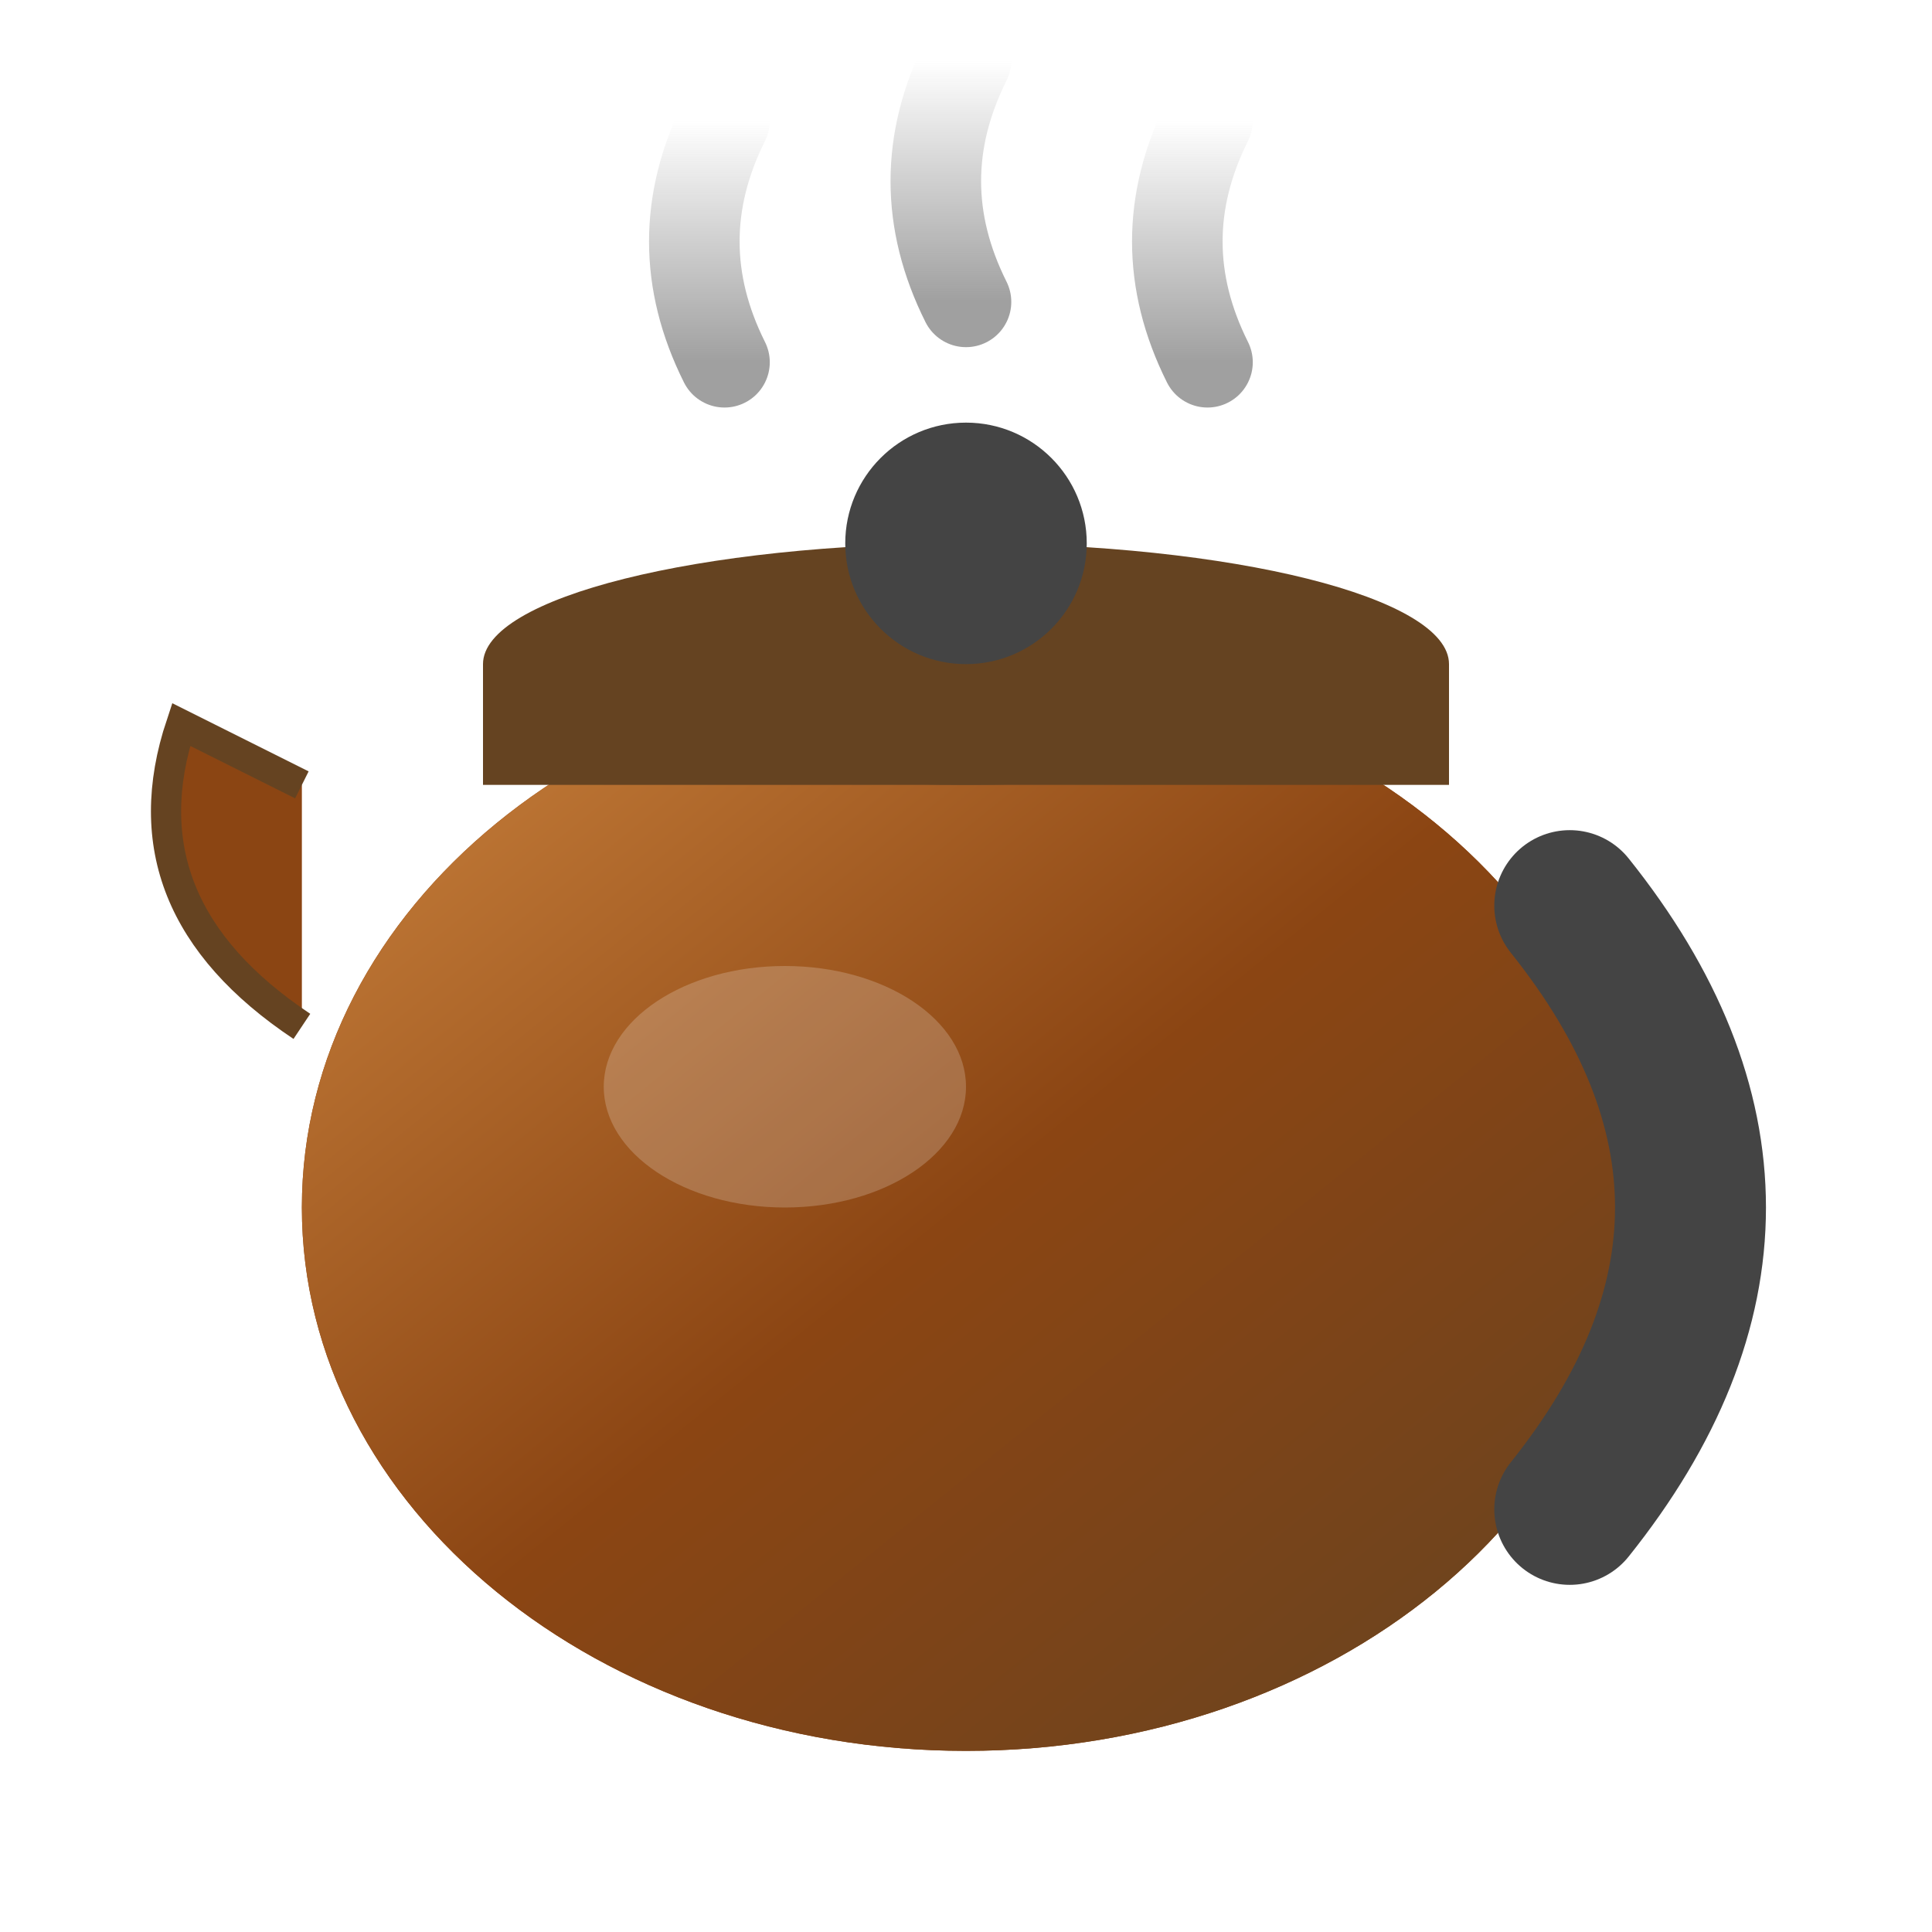
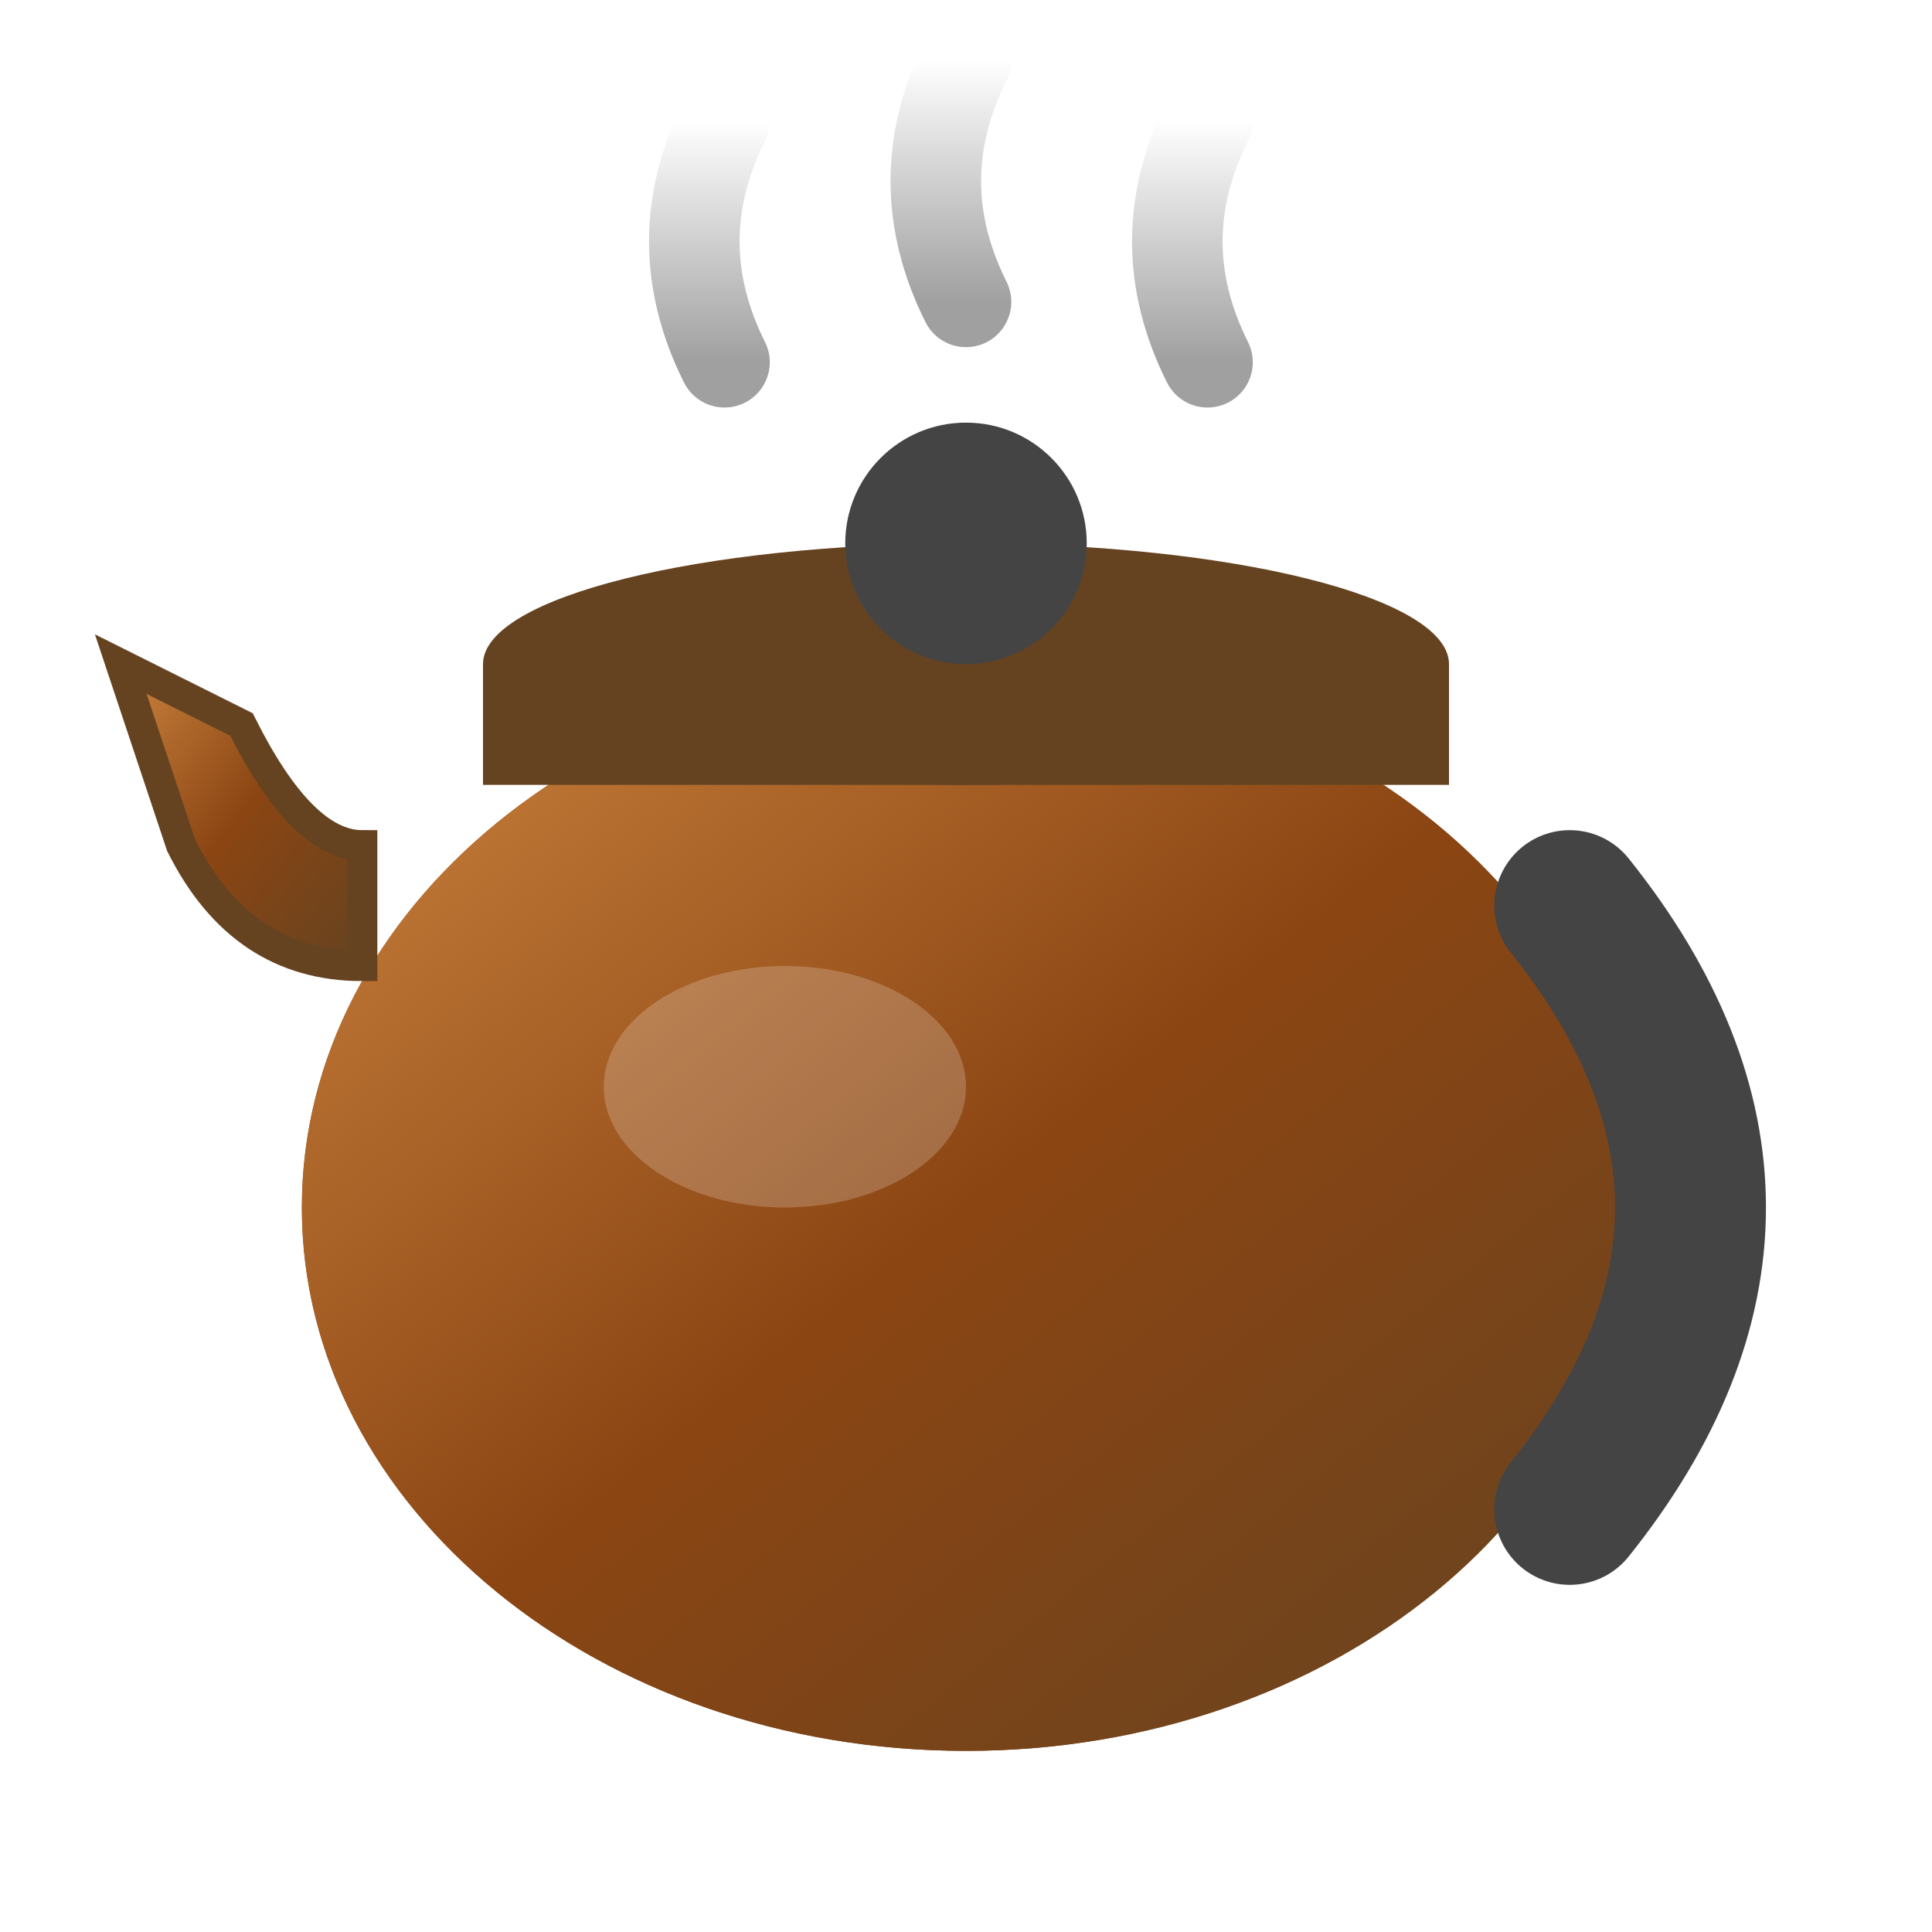
<svg xmlns="http://www.w3.org/2000/svg" viewBox="0 0 32 32">
  <ellipse cx="16" cy="20" rx="11" ry="9" fill="#8B4513" />
  <ellipse cx="16" cy="20" rx="11" ry="9" fill="url(#kettleGradient)" />
  <defs>
    <linearGradient id="kettleGradient" x1="0%" y1="0%" x2="100%" y2="100%">
      <stop offset="0%" style="stop-color:#CD853F" />
      <stop offset="50%" style="stop-color:#8B4513" />
      <stop offset="100%" style="stop-color:#654321" />
    </linearGradient>
    <linearGradient id="steamGradient" x1="0%" y1="100%" x2="0%" y2="0%">
      <stop offset="0%" style="stop-color:#888;stop-opacity:0.8" />
      <stop offset="100%" style="stop-color:#888;stop-opacity:0" />
    </linearGradient>
  </defs>
  <ellipse cx="16" cy="11" rx="8" ry="2" fill="#654321" />
  <rect x="8" y="11" width="16" height="2" fill="#654321" />
  <circle cx="16" cy="9" r="2" fill="#444" />
  <path d="M 26 15 Q 30 20 26 25" stroke="#444" stroke-width="2.5" fill="none" stroke-linecap="round" />
-   <path d="M 5 17 Q 2 15 3 12 L 5 13" fill="#8B4513" stroke="#654321" stroke-width="0.5" />
+   <path d="M 6 16 Q 4 16 3 14 L 2 11 L 4 12 Q 5 14 6 14 Z" fill="url(#kettleGradient)" stroke="#654321" stroke-width="0.5" />
  <path d="M 12 6 Q 11 4 12 2" stroke="url(#steamGradient)" stroke-width="1.5" fill="none" stroke-linecap="round" />
  <path d="M 16 5 Q 15 3 16 1" stroke="url(#steamGradient)" stroke-width="1.5" fill="none" stroke-linecap="round" />
  <path d="M 20 6 Q 19 4 20 2" stroke="url(#steamGradient)" stroke-width="1.5" fill="none" stroke-linecap="round" />
  <ellipse cx="13" cy="18" rx="3" ry="2" fill="rgba(255,255,255,0.2)" />
</svg>
